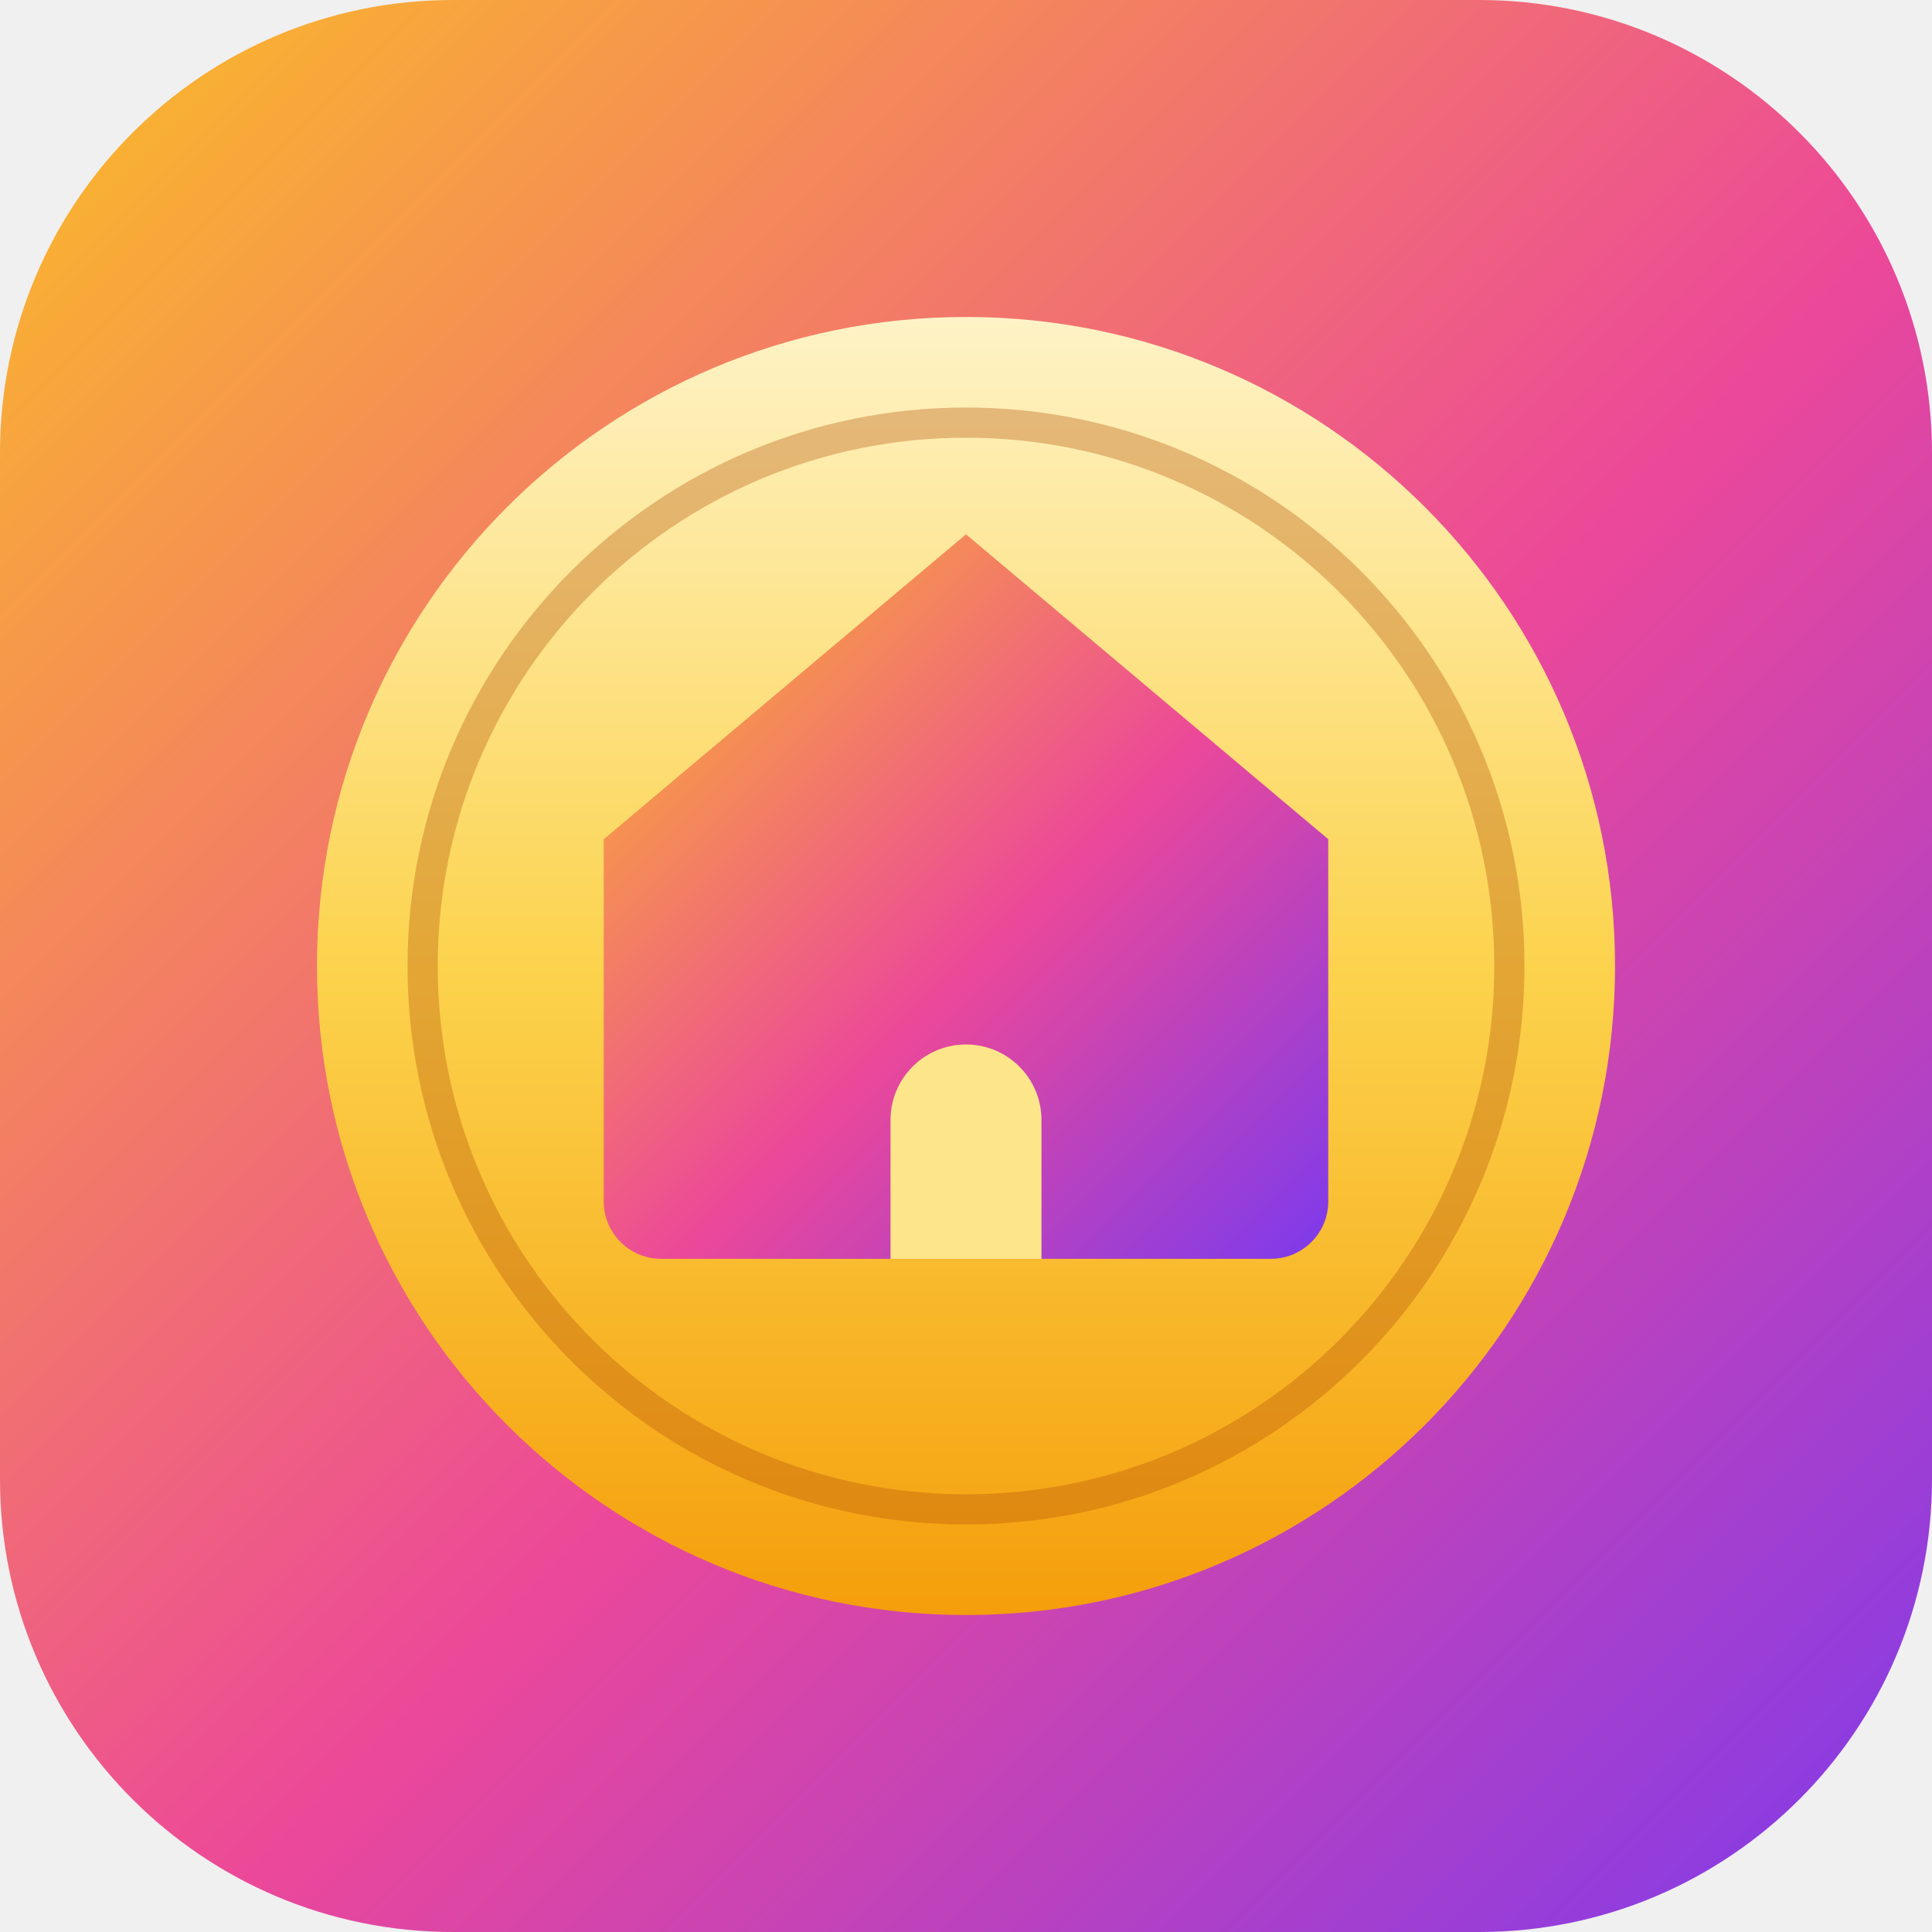
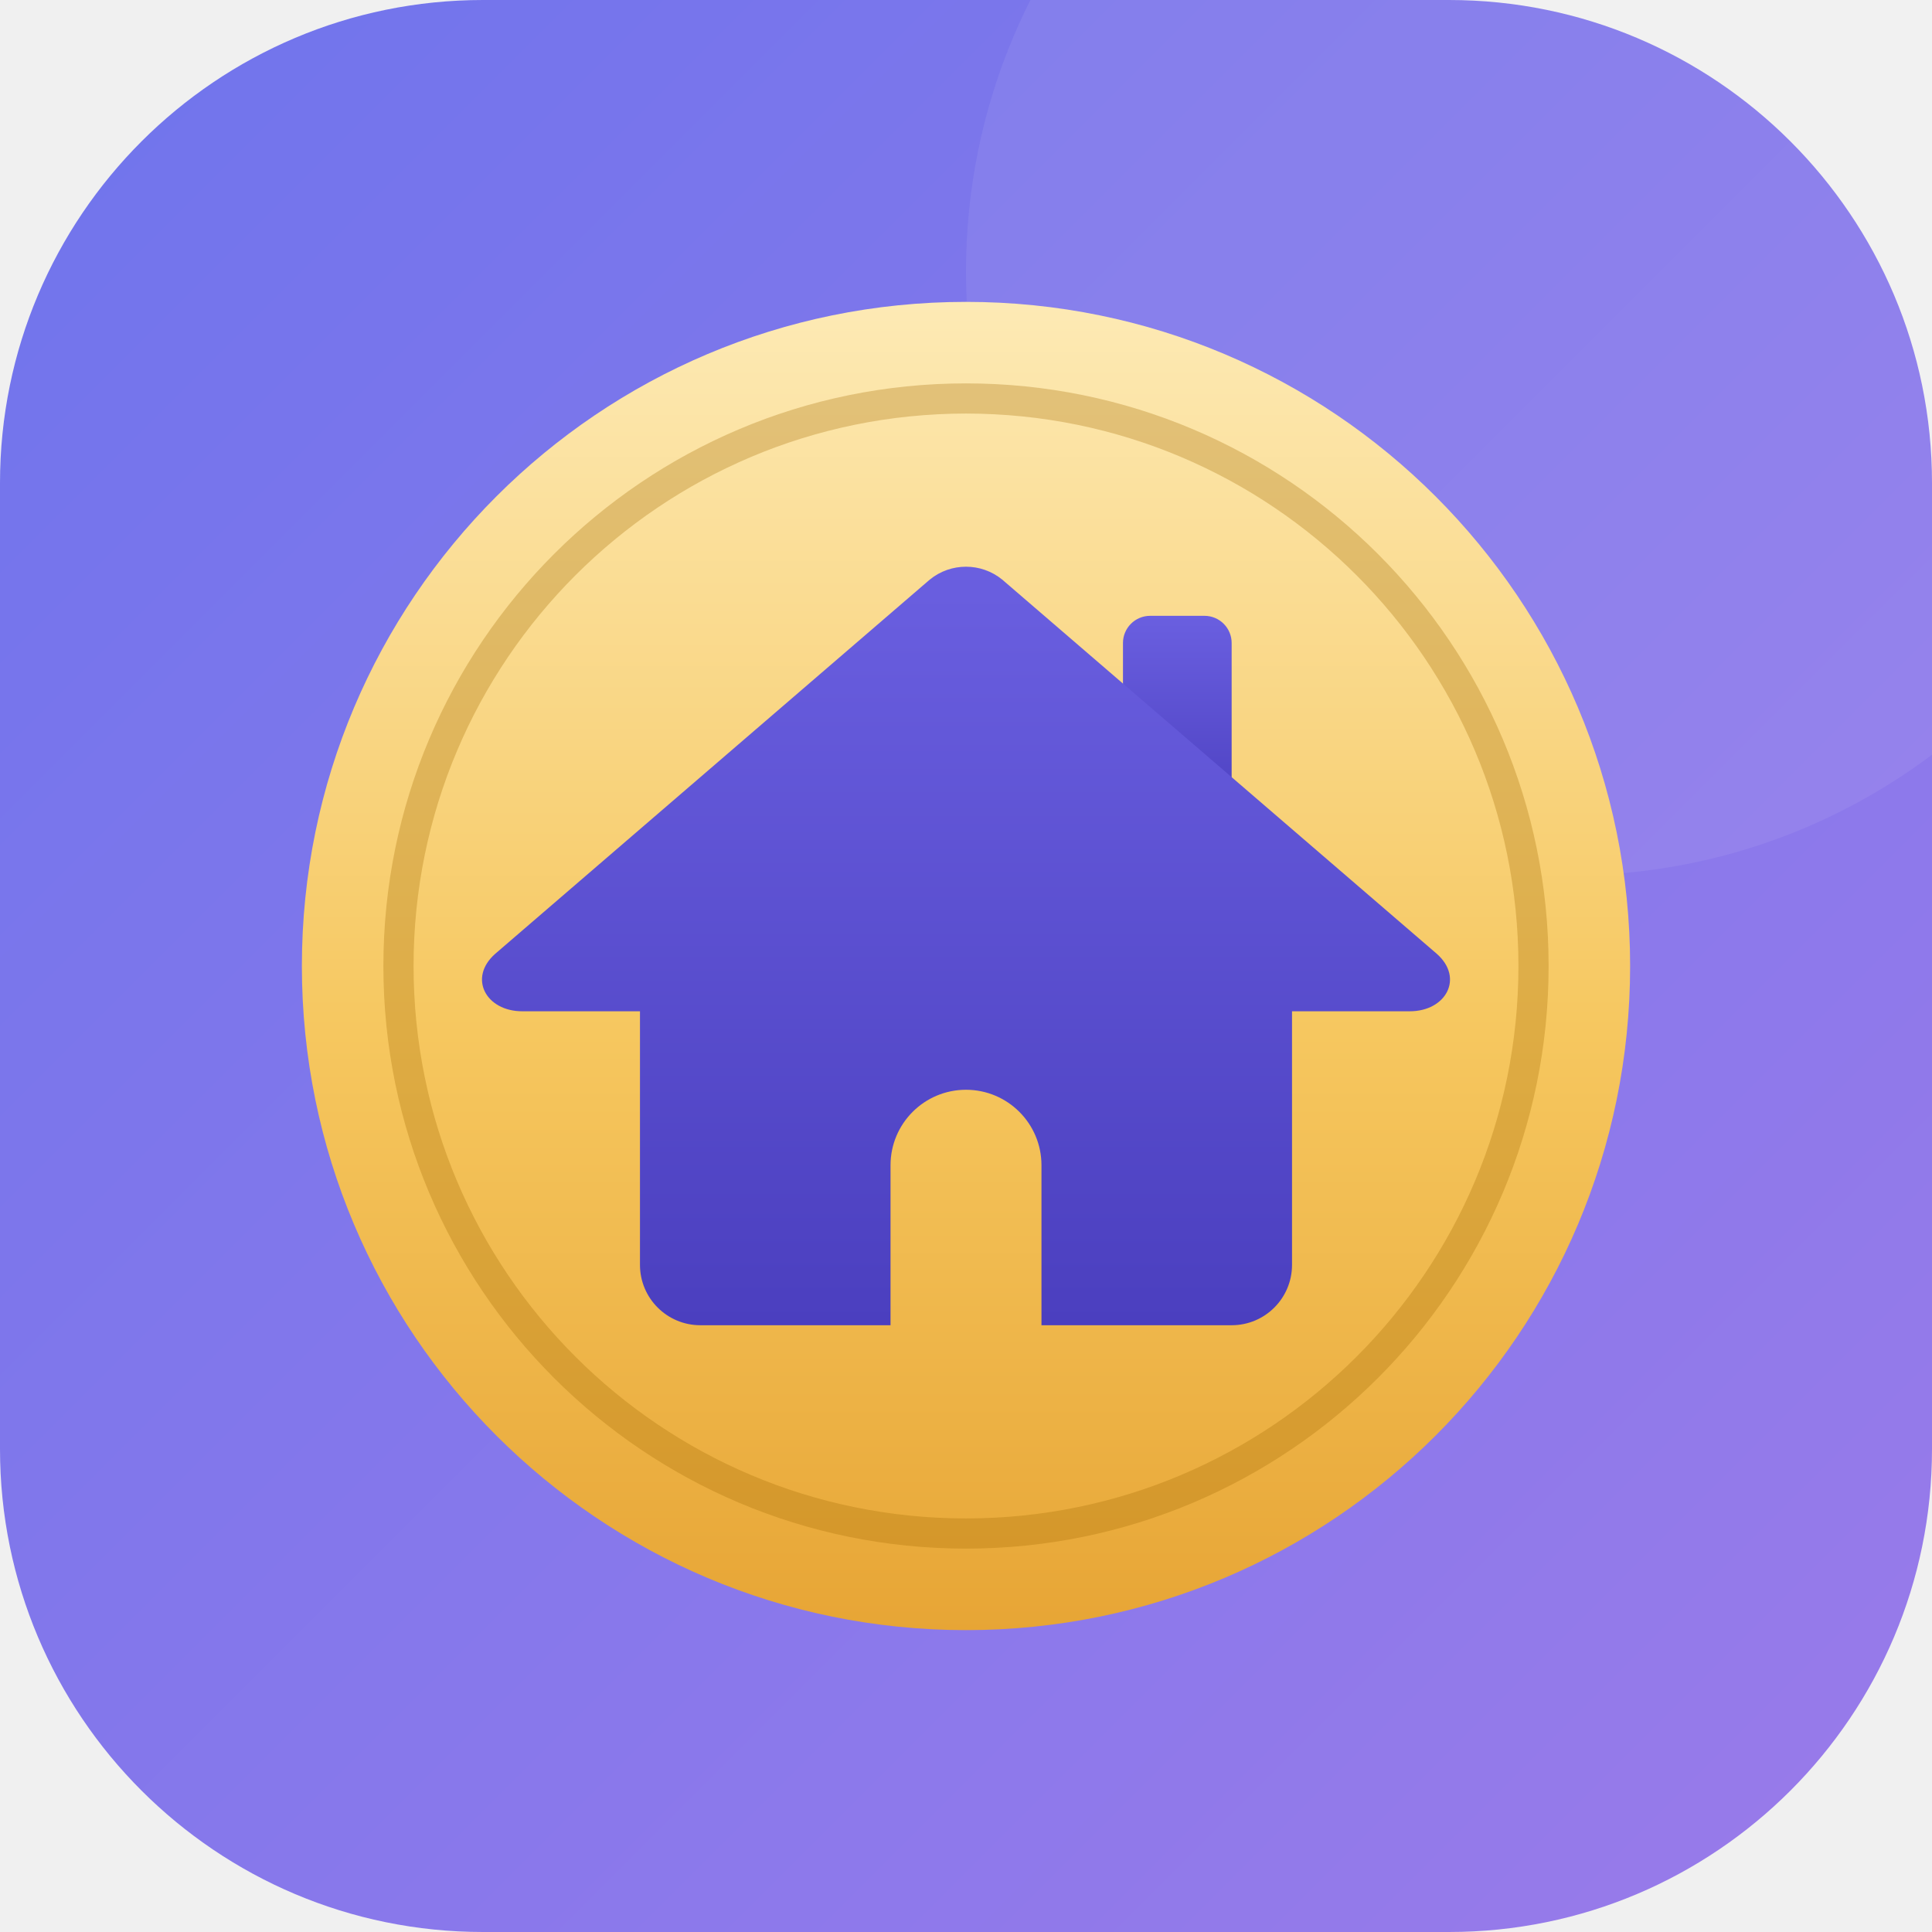
<svg xmlns="http://www.w3.org/2000/svg" viewBox="0 0 64 64" role="img" aria-label="HomeCoin">
  <defs>
    <linearGradient id="hc-bg" x1="0" y1="0" x2="1" y2="1">
-       <stop offset="0" stop-color="#fbbf24" />
-       <stop offset=".55" stop-color="#ec4899" />
-       <stop offset="1" stop-color="#7c3aed" />
+       <stop offset="0" stop-color="#6f74ec" />
+       <stop offset="1" stop-color="#9a7bea" />
    </linearGradient>
    <linearGradient id="hc-coin" x1="0" y1="0" x2="0" y2="1">
-       <stop offset="0" stop-color="#fef3c7" />
-       <stop offset=".5" stop-color="#fcd34d" />
-       <stop offset="1" stop-color="#f59e0b" />
+       <stop offset="0" stop-color="#fdeab5" />
+       <stop offset=".55" stop-color="#f6c75f" />
+       <stop offset="1" stop-color="#e7a535" />
+     </linearGradient>
+     <linearGradient id="hc-house" x1="0" y1="0" x2="0" y2="1">
+       <stop offset="0" stop-color="#6a5fe0" />
+       <stop offset="1" stop-color="#4b3fbf" />
    </linearGradient>
  </defs>
-   <rect width="64" height="64" rx="15" fill="url(#hc-bg)" />
-   <circle cx="32" cy="32" r="21.5" fill="url(#hc-coin)" />
-   <circle cx="32" cy="32" r="18" fill="none" stroke="#b45309" stroke-opacity=".35" stroke-width="1" />
-   <path d="M32 17.7 44 27.8v12a1.9 1.9 0 0 1-1.9 1.9H21.9a1.9 1.9 0 0 1-1.9-1.9v-12z" fill="url(#hc-bg)" />
-   <path d="M29.5 41.7v-4.6a2.5 2.5 0 0 1 5 0v4.6z" fill="#fde68a" />
+   <rect width="64" height="64" rx="16" fill="url(#hc-bg)" />
+   <circle cx="52" cy="9" r="20" fill="#fff" fill-opacity=".07" />
+   <circle cx="32" cy="32" r="22" fill="url(#hc-coin)" />
+   <circle cx="32" cy="32" r="18.8" fill="none" stroke="#a36b05" stroke-opacity=".3" stroke-width="1" />
+   <rect x="37.2" y="20.4" width="3.6" height="7" rx=".9" fill="url(#hc-house)" />
+   <path fill="url(#hc-house)" d="M16.4 31.6c-.9.8-.3 1.9.9 1.9h3.9v8.4a2 2 0 0 0 2 2H29.5V38.6a2.5 2.5 0 0 1 5 0V43.9h6.3a2 2 0 0 0 2-2v-8.4h3.9c1.2 0 1.8-1.1.9-1.9L33.2 19.2a1.9 1.9 0 0 0-2.4 0z" />
</svg>
